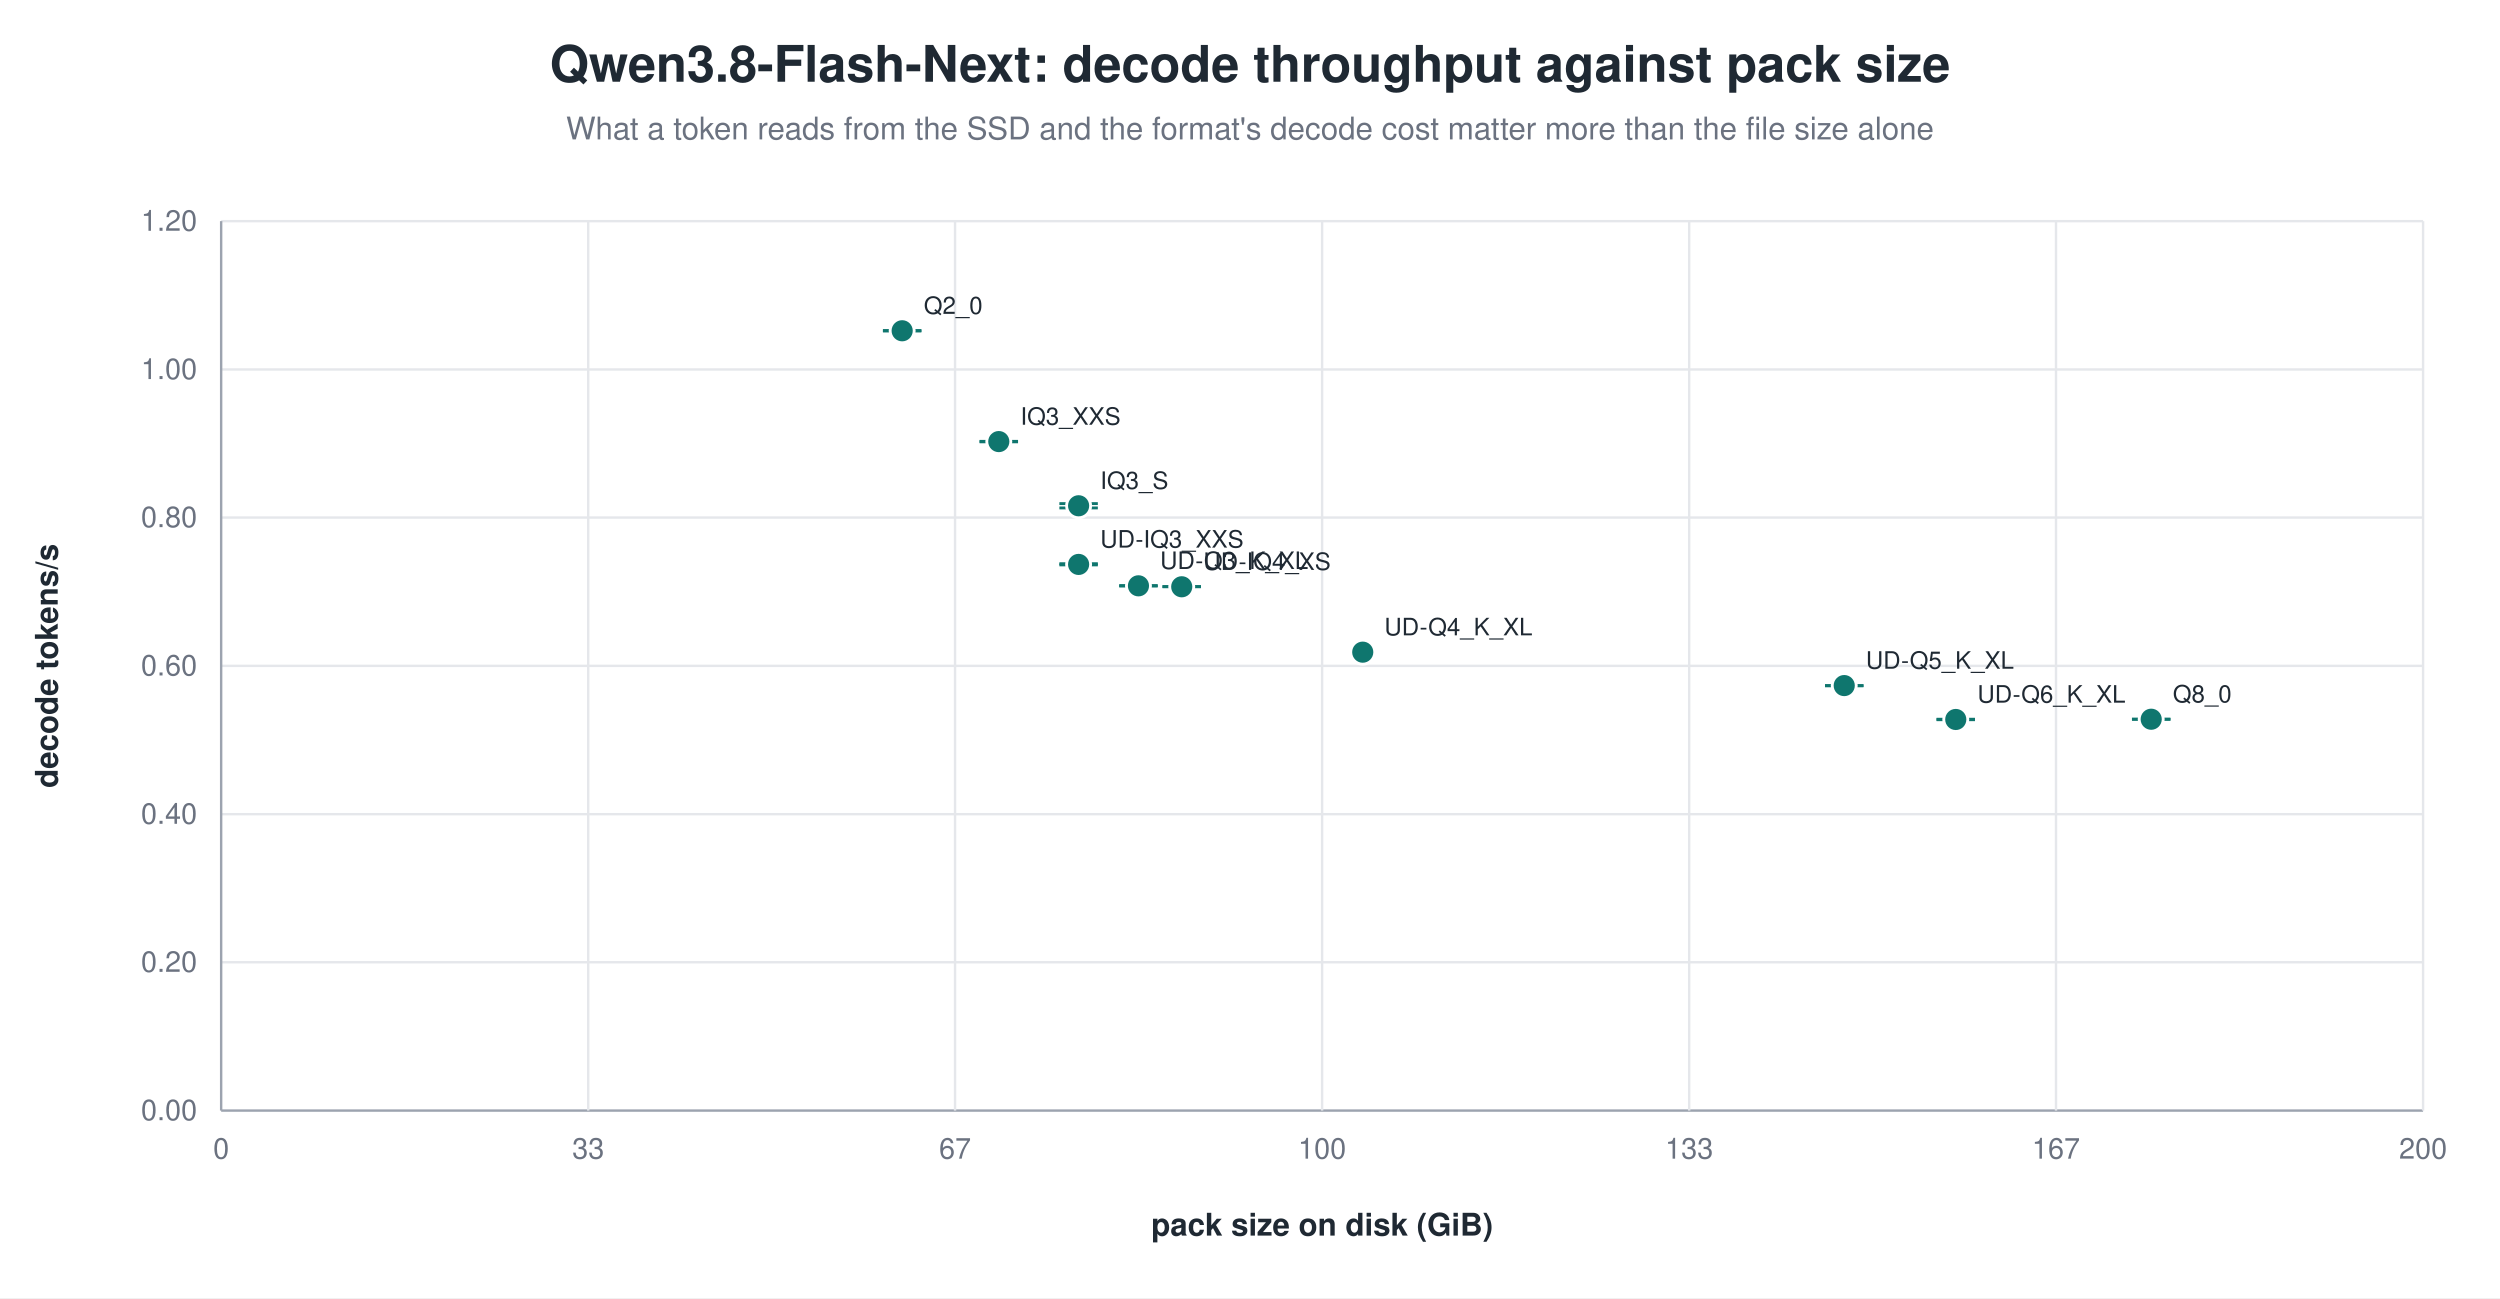
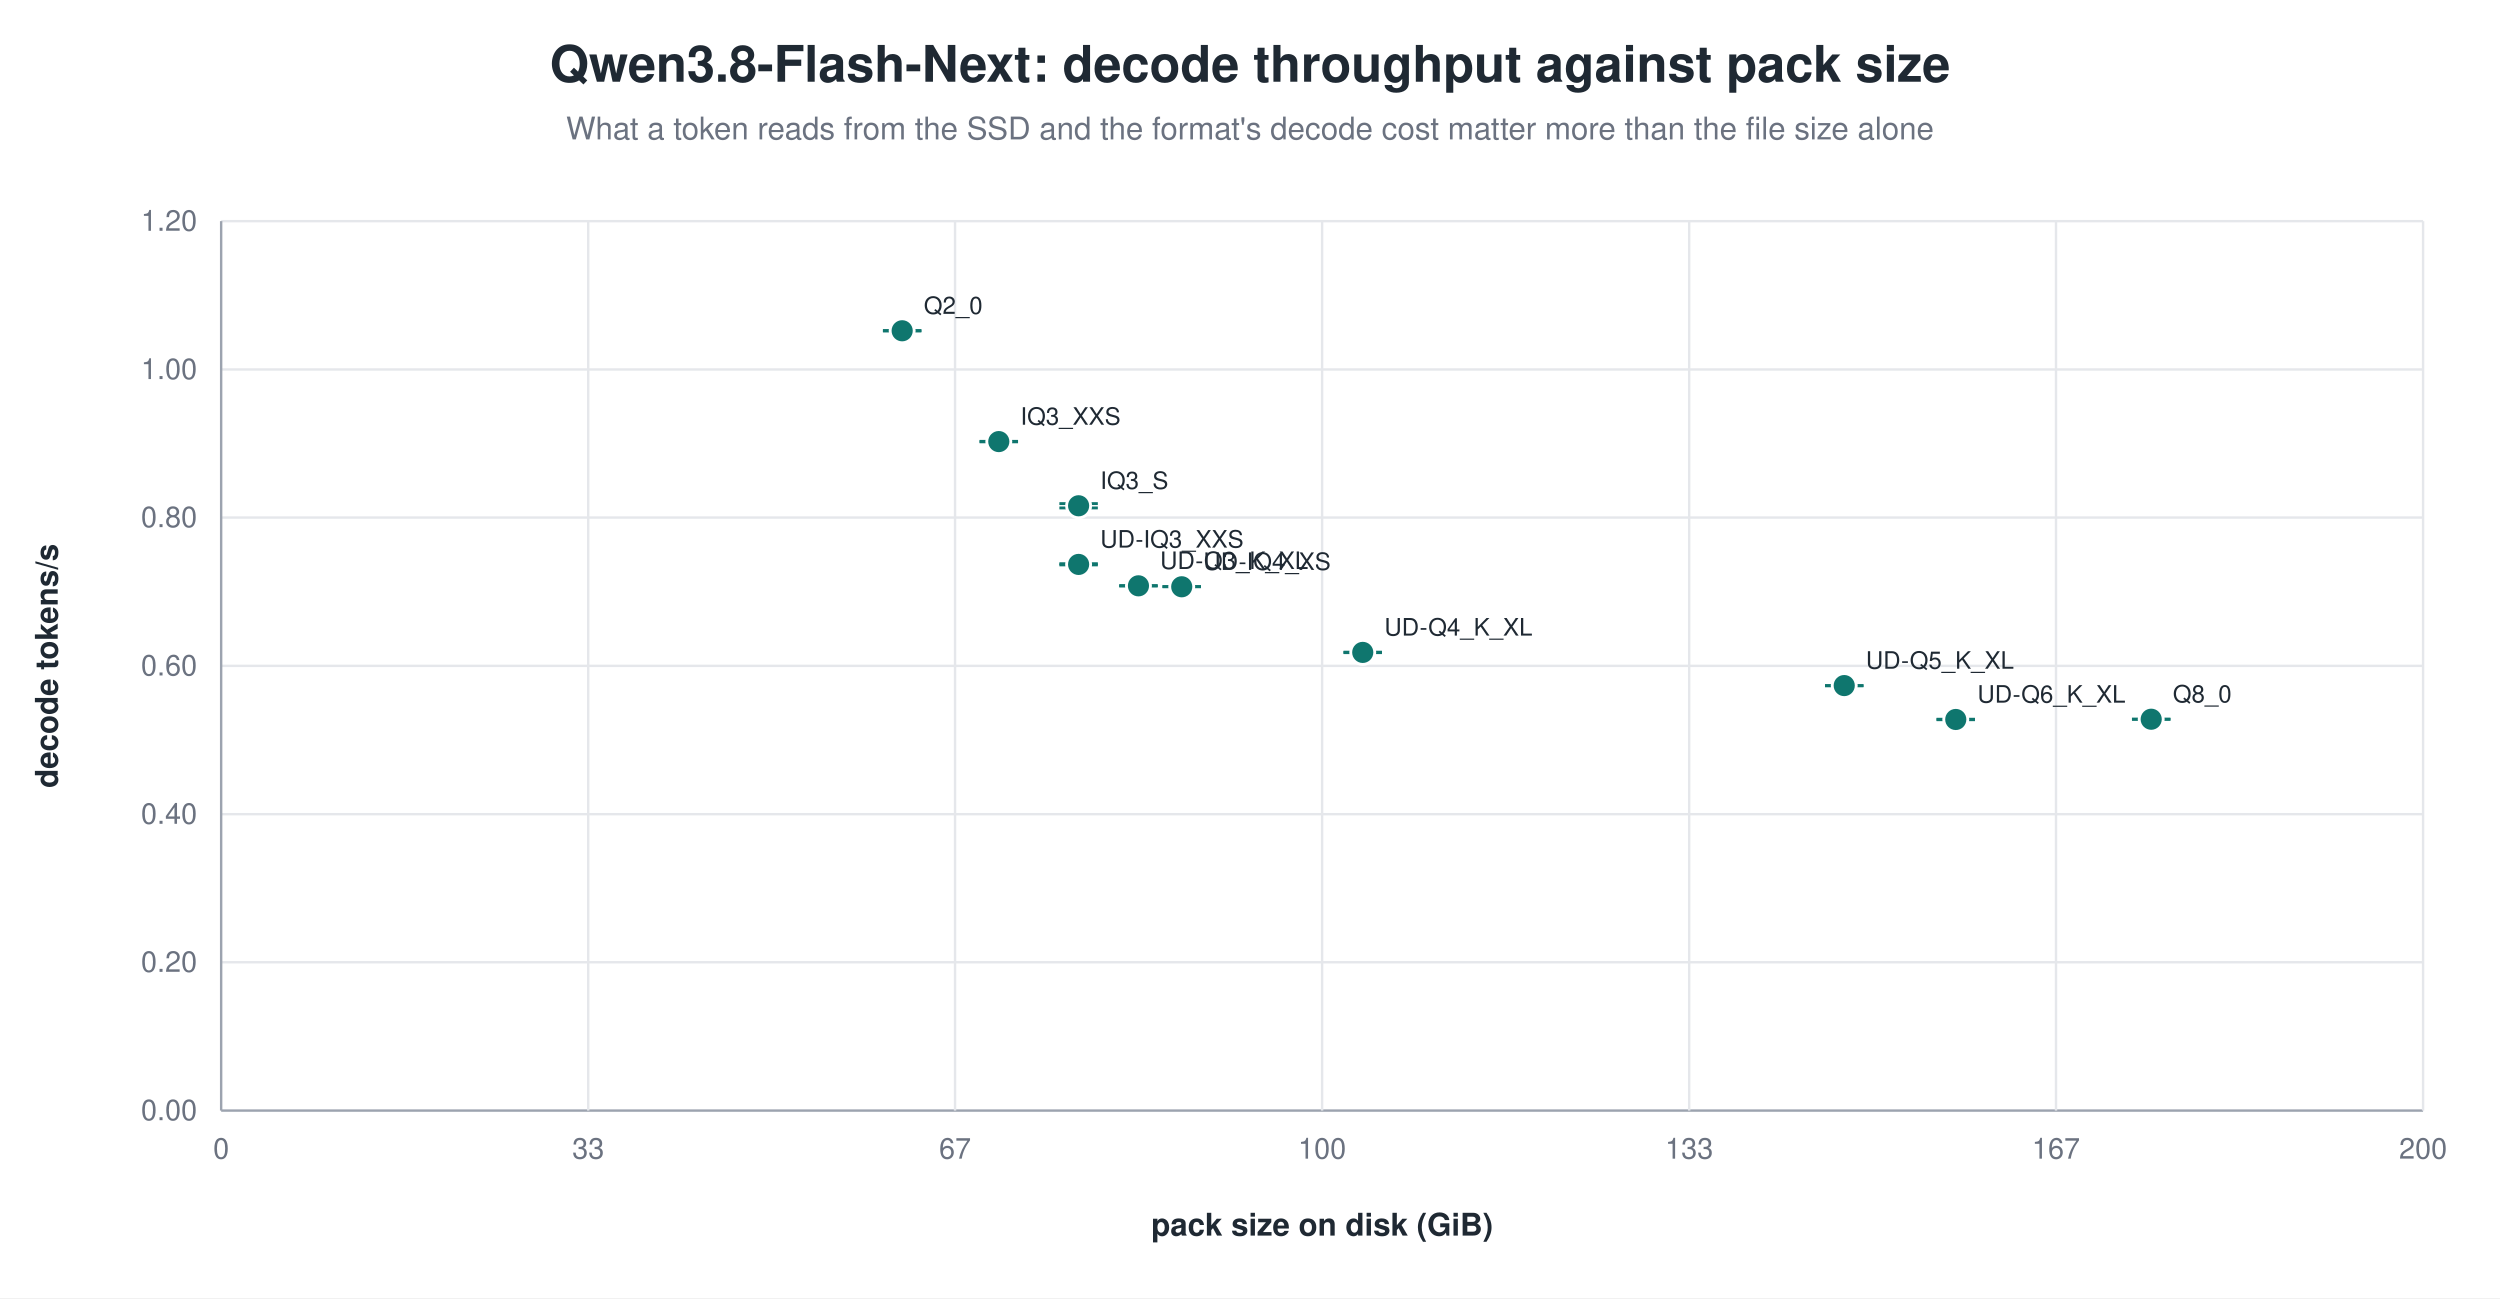
<svg xmlns="http://www.w3.org/2000/svg" width="1040" height="540" viewBox="0 0 1040 540" role="img" aria-label="Qwen3.8-Flash-Next: decode throughput against pack size">
  <rect width="1040" height="540" fill="white" />
  <text x="520.0" y="34" text-anchor="middle" font-family="Helvetica, Arial, sans-serif" font-size="21" font-weight="600" fill="#1f2933">Qwen3.8-Flash-Next: decode throughput against pack size</text>
  <text x="520.0" y="58" text-anchor="middle" font-family="Helvetica, Arial, sans-serif" font-size="13" fill="#6b7280">What a token reads from the SSD and the format's decode cost matter more than the file size alone</text>
  <line x1="92.0" y1="462.0" x2="1008.0" y2="462.0" stroke="#9ca3af" stroke-width="1.0" />
  <text x="82.0" y="466.0" text-anchor="end" font-family="Helvetica, Arial, sans-serif" font-size="12" fill="#6b7280" font-weight="400">0.00</text>
  <line x1="92.0" y1="400.3" x2="1008.0" y2="400.3" stroke="#e5e7eb" stroke-width="1.0" />
  <text x="82.0" y="404.3" text-anchor="end" font-family="Helvetica, Arial, sans-serif" font-size="12" fill="#6b7280" font-weight="400">0.20</text>
  <line x1="92.0" y1="338.7" x2="1008.0" y2="338.7" stroke="#e5e7eb" stroke-width="1.0" />
  <text x="82.0" y="342.7" text-anchor="end" font-family="Helvetica, Arial, sans-serif" font-size="12" fill="#6b7280" font-weight="400">0.40</text>
  <line x1="92.0" y1="277.0" x2="1008.0" y2="277.0" stroke="#e5e7eb" stroke-width="1.0" />
  <text x="82.0" y="281.0" text-anchor="end" font-family="Helvetica, Arial, sans-serif" font-size="12" fill="#6b7280" font-weight="400">0.60</text>
  <line x1="92.0" y1="215.3" x2="1008.0" y2="215.3" stroke="#e5e7eb" stroke-width="1.0" />
  <text x="82.0" y="219.3" text-anchor="end" font-family="Helvetica, Arial, sans-serif" font-size="12" fill="#6b7280" font-weight="400">0.80</text>
  <line x1="92.0" y1="153.7" x2="1008.0" y2="153.7" stroke="#e5e7eb" stroke-width="1.0" />
  <text x="82.0" y="157.7" text-anchor="end" font-family="Helvetica, Arial, sans-serif" font-size="12" fill="#6b7280" font-weight="400">1.00</text>
  <line x1="92.0" y1="92.0" x2="1008.0" y2="92.0" stroke="#e5e7eb" stroke-width="1.0" />
  <text x="82.0" y="96.0" text-anchor="end" font-family="Helvetica, Arial, sans-serif" font-size="12" fill="#6b7280" font-weight="400">1.20</text>
  <line x1="92.0" y1="92.0" x2="92.0" y2="462.0" stroke="#9ca3af" stroke-width="1.0" />
  <text x="92.0" y="482.0" text-anchor="middle" font-family="Helvetica, Arial, sans-serif" font-size="12" fill="#6b7280" font-weight="400">0</text>
  <line x1="244.7" y1="92.0" x2="244.7" y2="462.0" stroke="#e5e7eb" stroke-width="1.0" />
  <text x="244.7" y="482.0" text-anchor="middle" font-family="Helvetica, Arial, sans-serif" font-size="12" fill="#6b7280" font-weight="400">33</text>
  <line x1="397.3" y1="92.0" x2="397.3" y2="462.0" stroke="#e5e7eb" stroke-width="1.0" />
  <text x="397.3" y="482.0" text-anchor="middle" font-family="Helvetica, Arial, sans-serif" font-size="12" fill="#6b7280" font-weight="400">67</text>
  <line x1="550.0" y1="92.0" x2="550.0" y2="462.0" stroke="#e5e7eb" stroke-width="1.0" />
  <text x="550.0" y="482.0" text-anchor="middle" font-family="Helvetica, Arial, sans-serif" font-size="12" fill="#6b7280" font-weight="400">100</text>
  <line x1="702.7" y1="92.0" x2="702.7" y2="462.0" stroke="#e5e7eb" stroke-width="1.0" />
  <text x="702.7" y="482.0" text-anchor="middle" font-family="Helvetica, Arial, sans-serif" font-size="12" fill="#6b7280" font-weight="400">133</text>
  <line x1="855.3" y1="92.0" x2="855.3" y2="462.0" stroke="#e5e7eb" stroke-width="1.0" />
  <text x="855.3" y="482.0" text-anchor="middle" font-family="Helvetica, Arial, sans-serif" font-size="12" fill="#6b7280" font-weight="400">167</text>
  <line x1="1008.0" y1="92.0" x2="1008.0" y2="462.0" stroke="#e5e7eb" stroke-width="1.0" />
  <text x="1008.0" y="482.0" text-anchor="middle" font-family="Helvetica, Arial, sans-serif" font-size="12" fill="#6b7280" font-weight="400">200</text>
  <text x="24.0" y="277.0" text-anchor="middle" font-family="Helvetica, Arial, sans-serif" font-size="13" fill="#1f2933" font-weight="600" transform="rotate(-90.0 24.0 277.0)">decode tokens/s</text>
  <text x="550.0" y="514.0" text-anchor="middle" font-family="Helvetica, Arial, sans-serif" font-size="13" fill="#1f2933" font-weight="600">pack size on disk (GiB)</text>
  <line x1="375.3" y1="137.5" x2="375.3" y2="137.7" stroke="#0f766e" stroke-width="1.2" />
  <line x1="367.3" y1="137.5" x2="383.3" y2="137.5" stroke="#0f766e" stroke-width="1.2" />
  <line x1="367.3" y1="137.7" x2="383.3" y2="137.7" stroke="#0f766e" stroke-width="1.2" />
  <circle cx="375.3" cy="137.6" r="5.0" fill="#0f766e" stroke="white" stroke-width="1.2" opacity="1.00" />
  <text x="384.3" y="130.6" text-anchor="start" font-family="Helvetica, Arial, sans-serif" font-size="10" fill="#1f2933" font-weight="500">Q2_0</text>
  <line x1="415.5" y1="183.6" x2="415.5" y2="183.8" stroke="#0f766e" stroke-width="1.2" />
  <line x1="407.5" y1="183.6" x2="423.5" y2="183.6" stroke="#0f766e" stroke-width="1.2" />
  <line x1="407.5" y1="183.8" x2="423.5" y2="183.8" stroke="#0f766e" stroke-width="1.2" />
  <circle cx="415.5" cy="183.7" r="5.0" fill="#0f766e" stroke="white" stroke-width="1.2" opacity="1.00" />
  <text x="424.5" y="176.7" text-anchor="start" font-family="Helvetica, Arial, sans-serif" font-size="10" fill="#1f2933" font-weight="500">IQ3_XXS</text>
  <line x1="448.7" y1="209.5" x2="448.7" y2="211.3" stroke="#0f766e" stroke-width="1.2" />
  <line x1="440.7" y1="209.5" x2="456.7" y2="209.5" stroke="#0f766e" stroke-width="1.2" />
  <line x1="440.7" y1="211.3" x2="456.7" y2="211.3" stroke="#0f766e" stroke-width="1.2" />
  <circle cx="448.7" cy="210.4" r="5.0" fill="#0f766e" stroke="white" stroke-width="1.2" opacity="1.00" />
  <text x="457.7" y="203.4" text-anchor="start" font-family="Helvetica, Arial, sans-serif" font-size="10" fill="#1f2933" font-weight="500">IQ3_S</text>
  <line x1="448.7" y1="234.5" x2="448.7" y2="235.0" stroke="#0f766e" stroke-width="1.2" />
  <line x1="440.7" y1="234.5" x2="456.7" y2="234.5" stroke="#0f766e" stroke-width="1.2" />
  <line x1="440.7" y1="235.0" x2="456.7" y2="235.0" stroke="#0f766e" stroke-width="1.2" />
  <circle cx="448.7" cy="234.8" r="5.0" fill="#0f766e" stroke="white" stroke-width="1.2" opacity="1.00" />
  <text x="457.7" y="227.8" text-anchor="start" font-family="Helvetica, Arial, sans-serif" font-size="10" fill="#1f2933" font-weight="500">UD-IQ3_XXS</text>
  <line x1="473.6" y1="243.6" x2="473.6" y2="243.8" stroke="#0f766e" stroke-width="1.2" />
  <line x1="465.6" y1="243.6" x2="481.6" y2="243.6" stroke="#0f766e" stroke-width="1.2" />
  <line x1="465.6" y1="243.8" x2="481.6" y2="243.8" stroke="#0f766e" stroke-width="1.2" />
  <circle cx="473.6" cy="243.7" r="5.0" fill="#0f766e" stroke="white" stroke-width="1.2" opacity="1.00" />
  <text x="482.6" y="236.7" text-anchor="start" font-family="Helvetica, Arial, sans-serif" font-size="10" fill="#1f2933" font-weight="500">UD-Q3_K_XL</text>
  <line x1="491.6" y1="244.0" x2="491.6" y2="244.1" stroke="#0f766e" stroke-width="1.2" />
  <line x1="483.6" y1="244.0" x2="499.6" y2="244.0" stroke="#0f766e" stroke-width="1.2" />
  <line x1="483.6" y1="244.1" x2="499.6" y2="244.1" stroke="#0f766e" stroke-width="1.2" />
  <circle cx="491.6" cy="244.1" r="5.0" fill="#0f766e" stroke="white" stroke-width="1.2" opacity="1.00" />
  <text x="500.6" y="237.1" text-anchor="start" font-family="Helvetica, Arial, sans-serif" font-size="10" fill="#1f2933" font-weight="500">UD-IQ4_XS</text>
-   <circle cx="566.9" cy="271.3" r="5.0" fill="#0f766e" stroke="white" stroke-width="1.2" opacity="1.00" />
-   <text x="575.9" y="264.3" text-anchor="start" font-family="Helvetica, Arial, sans-serif" font-size="10" fill="#1f2933" font-weight="500">UD-Q4_K_XL</text>
+   <line x1="566.9" y1="271.3" x2="566.9" y2="271.5" stroke="#0f766e" stroke-width="1.2" />
+   <line x1="558.9" y1="271.3" x2="574.9" y2="271.3" stroke="#0f766e" stroke-width="1.2" />
+   <line x1="558.9" y1="271.5" x2="574.9" y2="271.5" stroke="#0f766e" stroke-width="1.2" />
+   <circle cx="566.9" cy="271.4" r="5.0" fill="#0f766e" stroke="white" stroke-width="1.2" opacity="1.00" />
+   <text x="575.9" y="264.4" text-anchor="start" font-family="Helvetica, Arial, sans-serif" font-size="10" fill="#1f2933" font-weight="500">UD-Q4_K_XL</text>
  <line x1="767.2" y1="285.2" x2="767.2" y2="285.3" stroke="#0f766e" stroke-width="1.2" />
  <line x1="759.2" y1="285.2" x2="775.2" y2="285.2" stroke="#0f766e" stroke-width="1.2" />
  <line x1="759.2" y1="285.3" x2="775.2" y2="285.3" stroke="#0f766e" stroke-width="1.2" />
  <circle cx="767.2" cy="285.2" r="5.0" fill="#0f766e" stroke="white" stroke-width="1.2" opacity="1.00" />
  <text x="776.2" y="278.2" text-anchor="start" font-family="Helvetica, Arial, sans-serif" font-size="10" fill="#1f2933" font-weight="500">UD-Q5_K_XL</text>
  <line x1="813.6" y1="299.2" x2="813.6" y2="299.4" stroke="#0f766e" stroke-width="1.2" />
  <line x1="805.6" y1="299.2" x2="821.6" y2="299.2" stroke="#0f766e" stroke-width="1.2" />
  <line x1="805.6" y1="299.4" x2="821.6" y2="299.4" stroke="#0f766e" stroke-width="1.2" />
  <circle cx="813.6" cy="299.3" r="5.0" fill="#0f766e" stroke="white" stroke-width="1.2" opacity="1.00" />
  <text x="822.6" y="292.3" text-anchor="start" font-family="Helvetica, Arial, sans-serif" font-size="10" fill="#1f2933" font-weight="500">UD-Q6_K_XL</text>
  <line x1="894.9" y1="299.2" x2="894.9" y2="299.2" stroke="#0f766e" stroke-width="1.2" />
  <line x1="886.9" y1="299.2" x2="902.9" y2="299.2" stroke="#0f766e" stroke-width="1.2" />
  <line x1="886.9" y1="299.2" x2="902.9" y2="299.2" stroke="#0f766e" stroke-width="1.2" />
  <circle cx="894.9" cy="299.2" r="5.0" fill="#0f766e" stroke="white" stroke-width="1.2" opacity="1.00" />
  <text x="903.9" y="292.2" text-anchor="start" font-family="Helvetica, Arial, sans-serif" font-size="10" fill="#1f2933" font-weight="500">Q8_0</text>
</svg>
